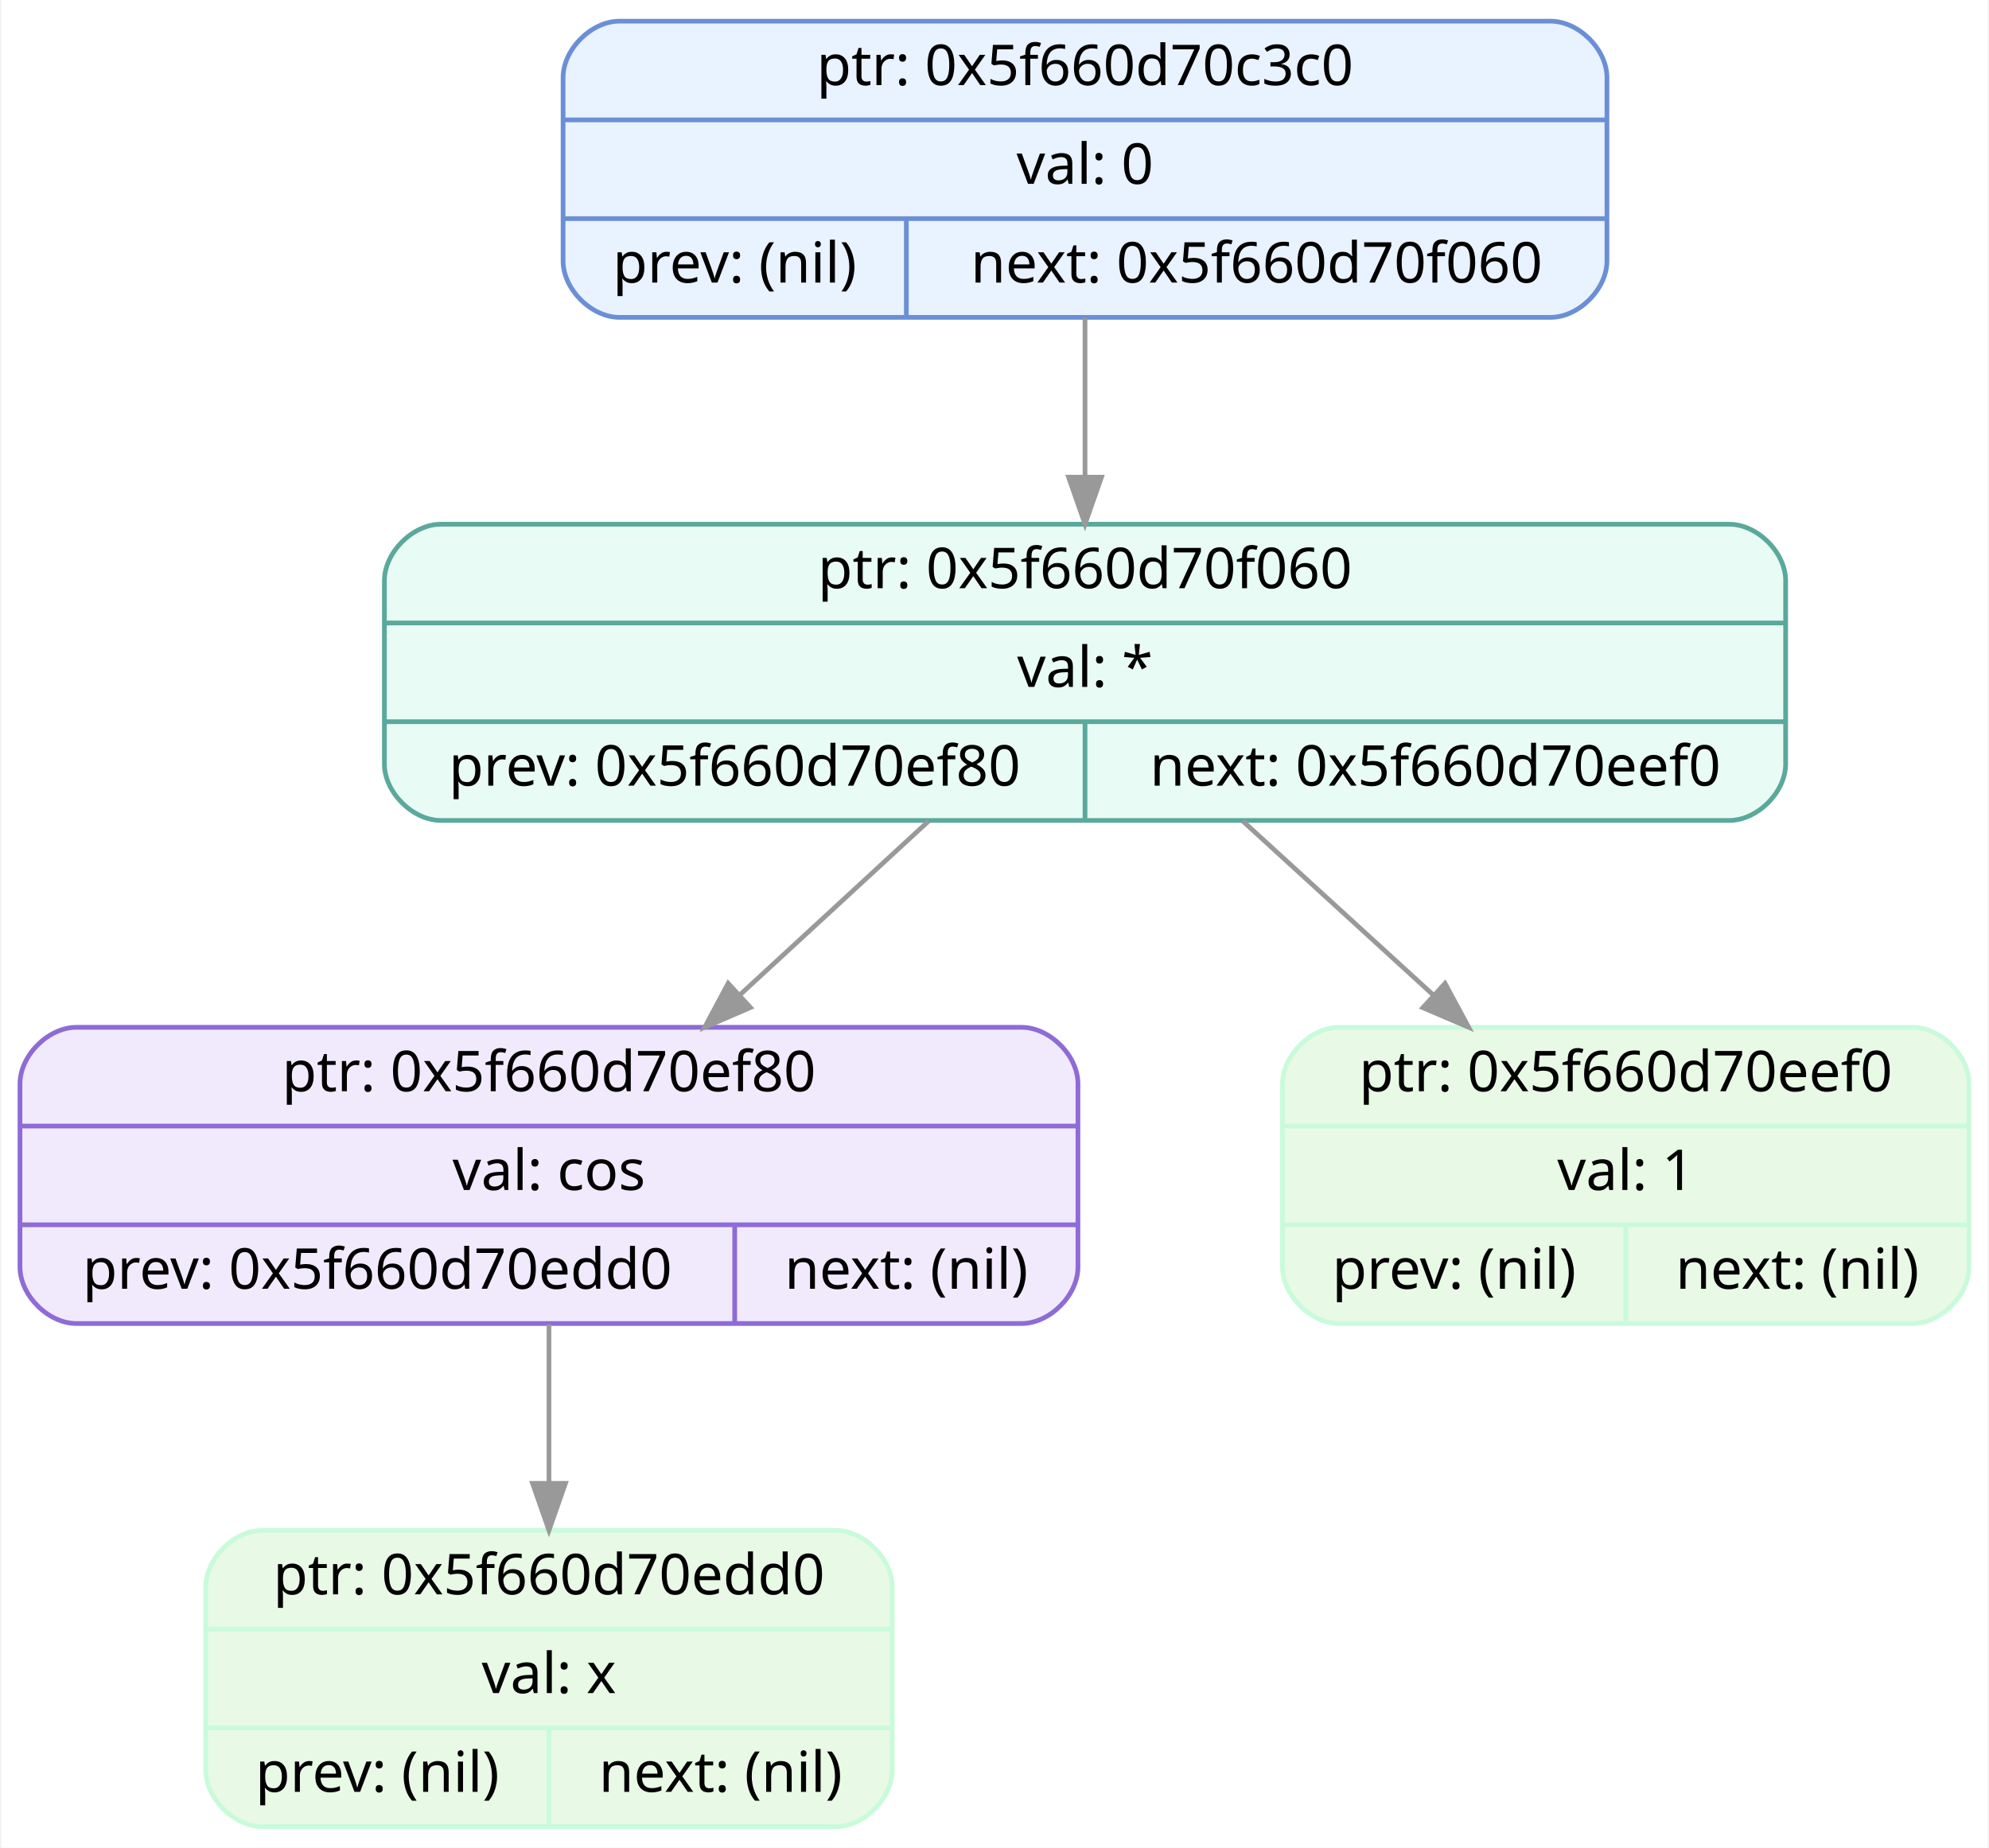
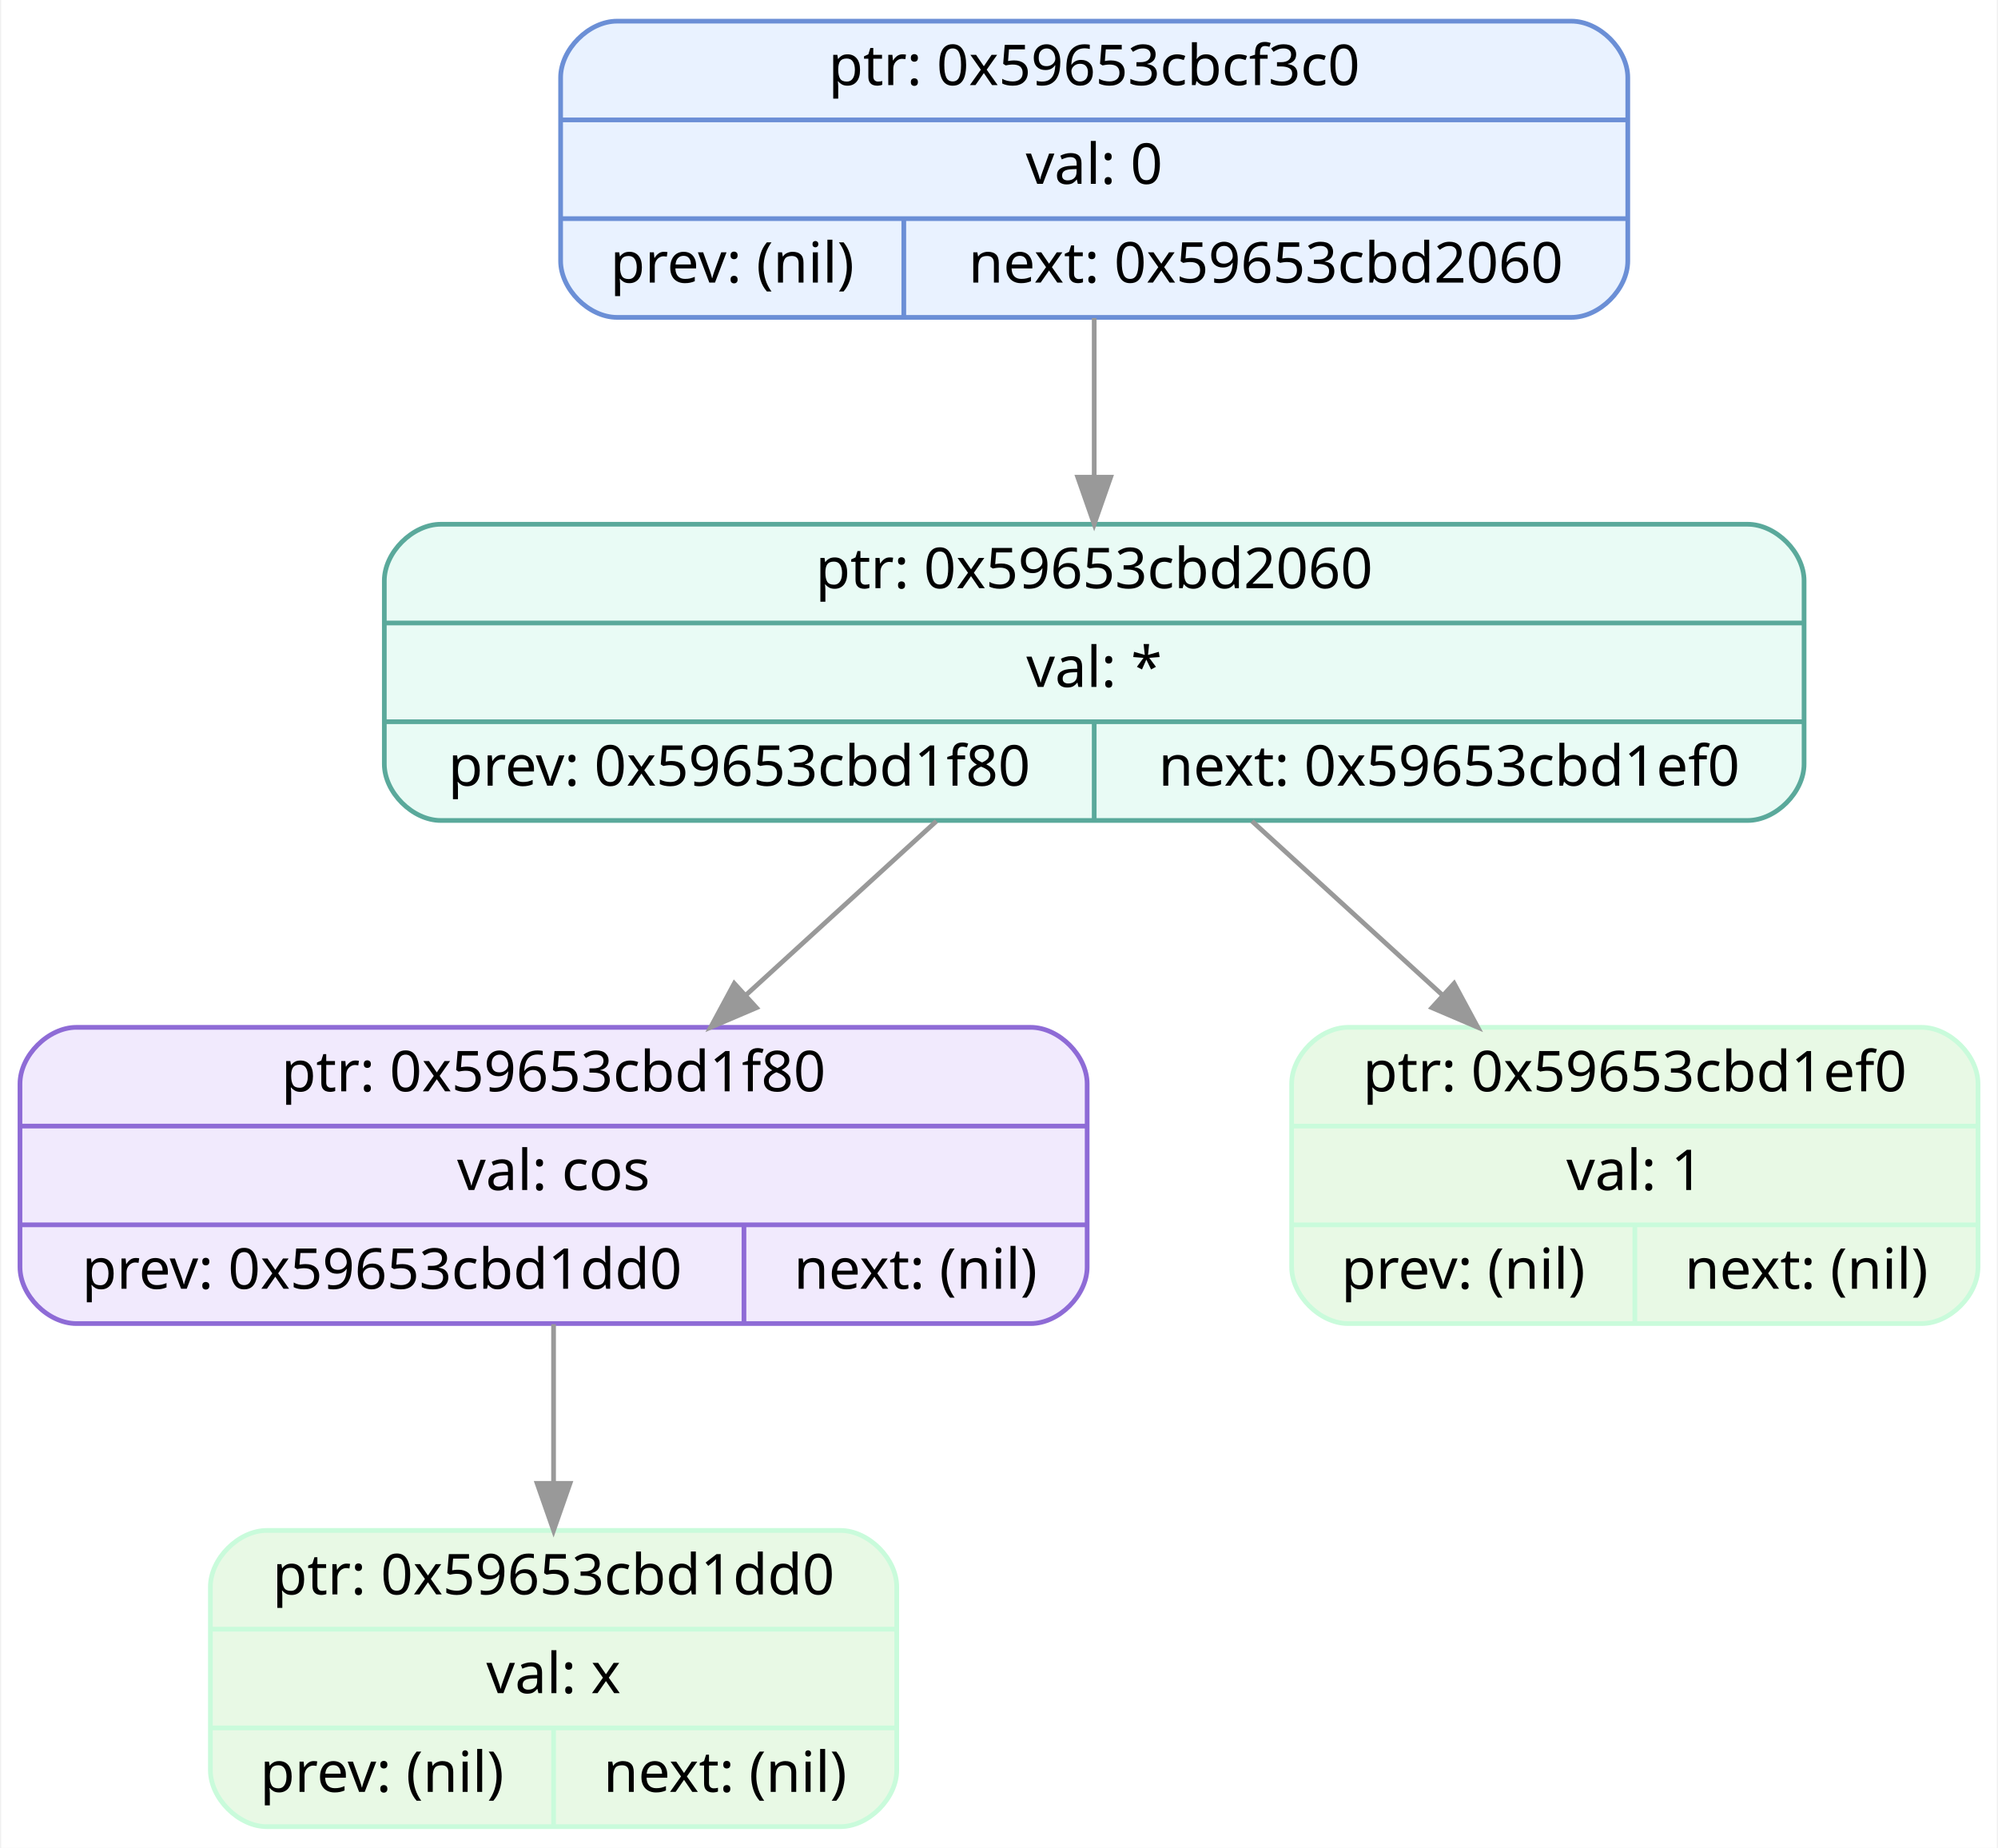
- <svg xmlns="http://www.w3.org/2000/svg" width="423pt" height="393pt" viewBox="0.00 0.00 422.50 393.00">
+ <svg xmlns="http://www.w3.org/2000/svg" width="425pt" height="393pt" viewBox="0.00 0.00 424.50 393.00">
  <g id="graph0" class="graph" transform="scale(1 1) rotate(0) translate(4 389)">
-     <polygon fill="white" stroke="transparent" points="-4,4 -4,-389 418.5,-389 418.5,4 -4,4" />
+     <polygon fill="white" stroke="transparent" points="-4,4 -4,-389 420.5,-389 420.5,4 -4,4" />
    <g id="node1" class="node">
-       <path fill="#e9f2ff" stroke="#6b8fd6" d="M127.5,-321.5C127.5,-321.5 325.5,-321.5 325.5,-321.5 331.5,-321.5 337.5,-327.5 337.5,-333.5 337.5,-333.5 337.5,-372.5 337.5,-372.5 337.5,-378.5 331.5,-384.5 325.5,-384.5 325.5,-384.5 127.5,-384.5 127.5,-384.5 121.5,-384.5 115.5,-378.5 115.5,-372.5 115.5,-372.5 115.5,-333.5 115.5,-333.5 115.5,-327.5 121.5,-321.5 127.5,-321.5" />
-       <text text-anchor="middle" x="226.5" y="-370.9" font-family="Fira Mono" font-size="12.00">ptr: 0x5f660d70c3c0</text>
-       <polyline fill="none" stroke="#6b8fd6" points="115.5,-363.5 337.5,-363.5 " />
-       <text text-anchor="middle" x="226.5" y="-349.9" font-family="Fira Mono" font-size="12.00">val: 0</text>
-       <polyline fill="none" stroke="#6b8fd6" points="115.5,-342.5 337.5,-342.5 " />
-       <text text-anchor="middle" x="152" y="-328.9" font-family="Fira Mono" font-size="12.00">prev: (nil)</text>
-       <polyline fill="none" stroke="#6b8fd6" points="188.5,-321.5 188.5,-342.5 " />
-       <text text-anchor="middle" x="263" y="-328.9" font-family="Fira Mono" font-size="12.00">next: 0x5f660d70f060</text>
+       <path fill="#e9f2ff" stroke="#6b8fd6" d="M127,-321.5C127,-321.5 330,-321.5 330,-321.5 336,-321.5 342,-327.5 342,-333.5 342,-333.5 342,-372.5 342,-372.5 342,-378.5 336,-384.5 330,-384.5 330,-384.5 127,-384.5 127,-384.5 121,-384.5 115,-378.5 115,-372.5 115,-372.5 115,-333.5 115,-333.5 115,-327.5 121,-321.5 127,-321.5" />
+       <text text-anchor="middle" x="228.5" y="-370.9" font-family="Fira Mono" font-size="12.00">ptr: 0x59653cbcf3c0</text>
+       <polyline fill="none" stroke="#6b8fd6" points="115,-363.5 342,-363.5 " />
+       <text text-anchor="middle" x="228.5" y="-349.9" font-family="Fira Mono" font-size="12.00">val: 0</text>
+       <polyline fill="none" stroke="#6b8fd6" points="115,-342.5 342,-342.5 " />
+       <text text-anchor="middle" x="151.5" y="-328.9" font-family="Fira Mono" font-size="12.00">prev: (nil)</text>
+       <polyline fill="none" stroke="#6b8fd6" points="188,-321.5 188,-342.5 " />
+       <text text-anchor="middle" x="265" y="-328.9" font-family="Fira Mono" font-size="12.00">next: 0x59653cbd2060</text>
    </g>
    <g id="node2" class="node">
-       <path fill="#e9fbf5" stroke="#5aa99b" d="M89.5,-214.5C89.5,-214.5 363.5,-214.5 363.5,-214.5 369.5,-214.5 375.5,-220.5 375.5,-226.5 375.5,-226.5 375.5,-265.5 375.5,-265.5 375.5,-271.5 369.5,-277.5 363.5,-277.5 363.5,-277.5 89.5,-277.5 89.5,-277.5 83.5,-277.5 77.5,-271.5 77.5,-265.5 77.5,-265.5 77.5,-226.5 77.5,-226.5 77.5,-220.5 83.5,-214.5 89.5,-214.5" />
-       <text text-anchor="middle" x="226.5" y="-263.9" font-family="Fira Mono" font-size="12.00">ptr: 0x5f660d70f060</text>
-       <polyline fill="none" stroke="#5aa99b" points="77.5,-256.5 375.5,-256.5 " />
-       <text text-anchor="middle" x="226.5" y="-242.9" font-family="Fira Mono" font-size="12.00">val: *</text>
-       <polyline fill="none" stroke="#5aa99b" points="77.5,-235.5 375.5,-235.5 " />
-       <text text-anchor="middle" x="152" y="-221.9" font-family="Fira Mono" font-size="12.00">prev: 0x5f660d70ef80</text>
-       <polyline fill="none" stroke="#5aa99b" points="226.5,-214.5 226.5,-235.5 " />
-       <text text-anchor="middle" x="301" y="-221.9" font-family="Fira Mono" font-size="12.00">next: 0x5f660d70eef0</text>
+       <path fill="#e9fbf5" stroke="#5aa99b" d="M89.5,-214.5C89.5,-214.5 367.5,-214.5 367.5,-214.5 373.5,-214.5 379.5,-220.5 379.5,-226.5 379.5,-226.5 379.5,-265.5 379.5,-265.5 379.5,-271.5 373.5,-277.5 367.5,-277.5 367.5,-277.5 89.5,-277.5 89.5,-277.5 83.5,-277.5 77.5,-271.5 77.5,-265.5 77.5,-265.5 77.5,-226.5 77.5,-226.5 77.5,-220.5 83.5,-214.5 89.5,-214.5" />
+       <text text-anchor="middle" x="228.5" y="-263.9" font-family="Fira Mono" font-size="12.00">ptr: 0x59653cbd2060</text>
+       <polyline fill="none" stroke="#5aa99b" points="77.5,-256.5 379.5,-256.5 " />
+       <text text-anchor="middle" x="228.5" y="-242.9" font-family="Fira Mono" font-size="12.00">val: *</text>
+       <polyline fill="none" stroke="#5aa99b" points="77.5,-235.5 379.5,-235.5 " />
+       <text text-anchor="middle" x="153" y="-221.9" font-family="Fira Mono" font-size="12.00">prev: 0x59653cbd1f80</text>
+       <polyline fill="none" stroke="#5aa99b" points="228.5,-214.5 228.5,-235.5 " />
+       <text text-anchor="middle" x="304" y="-221.9" font-family="Fira Mono" font-size="12.00">next: 0x59653cbd1ef0</text>
    </g>
    <g id="edge1" class="edge">
-       <path fill="none" stroke="#999999" d="M226.5,-321.35C226.5,-310.78 226.5,-298.78 226.5,-287.54" />
-       <polygon fill="#999999" stroke="#999999" points="230,-287.51 226.5,-277.51 223,-287.51 230,-287.51" />
+       <path fill="none" stroke="#999999" d="M228.5,-321.35C228.5,-310.78 228.5,-298.78 228.5,-287.54" />
+       <polygon fill="#999999" stroke="#999999" points="232,-287.51 228.5,-277.51 225,-287.51 232,-287.51" />
    </g>
    <g id="node3" class="node">
-       <path fill="#f1eafd" stroke="#8e6bd6" d="M12,-107.5C12,-107.5 213,-107.5 213,-107.5 219,-107.5 225,-113.5 225,-119.5 225,-119.5 225,-158.5 225,-158.5 225,-164.5 219,-170.5 213,-170.5 213,-170.5 12,-170.5 12,-170.5 6,-170.5 0,-164.5 0,-158.5 0,-158.5 0,-119.5 0,-119.5 0,-113.5 6,-107.5 12,-107.5" />
-       <text text-anchor="middle" x="112.5" y="-156.9" font-family="Fira Mono" font-size="12.00">ptr: 0x5f660d70ef80</text>
-       <polyline fill="none" stroke="#8e6bd6" points="0,-149.5 225,-149.5 " />
-       <text text-anchor="middle" x="112.5" y="-135.9" font-family="Fira Mono" font-size="12.00">val: cos</text>
-       <polyline fill="none" stroke="#8e6bd6" points="0,-128.5 225,-128.5 " />
-       <text text-anchor="middle" x="76" y="-114.9" font-family="Fira Mono" font-size="12.00">prev: 0x5f660d70edd0</text>
-       <polyline fill="none" stroke="#8e6bd6" points="152,-107.5 152,-128.5 " />
-       <text text-anchor="middle" x="188.5" y="-114.9" font-family="Fira Mono" font-size="12.00">next: (nil)</text>
+       <path fill="#f1eafd" stroke="#8e6bd6" d="M12,-107.5C12,-107.5 215,-107.5 215,-107.5 221,-107.5 227,-113.5 227,-119.5 227,-119.5 227,-158.5 227,-158.5 227,-164.5 221,-170.5 215,-170.5 215,-170.5 12,-170.5 12,-170.5 6,-170.5 0,-164.5 0,-158.5 0,-158.5 0,-119.5 0,-119.5 0,-113.5 6,-107.5 12,-107.5" />
+       <text text-anchor="middle" x="113.5" y="-156.9" font-family="Fira Mono" font-size="12.00">ptr: 0x59653cbd1f80</text>
+       <polyline fill="none" stroke="#8e6bd6" points="0,-149.5 227,-149.5 " />
+       <text text-anchor="middle" x="113.5" y="-135.9" font-family="Fira Mono" font-size="12.00">val: cos</text>
+       <polyline fill="none" stroke="#8e6bd6" points="0,-128.5 227,-128.5 " />
+       <text text-anchor="middle" x="77" y="-114.9" font-family="Fira Mono" font-size="12.00">prev: 0x59653cbd1dd0</text>
+       <polyline fill="none" stroke="#8e6bd6" points="154,-107.5 154,-128.5 " />
+       <text text-anchor="middle" x="190.5" y="-114.9" font-family="Fira Mono" font-size="12.00">next: (nil)</text>
    </g>
    <g id="edge2" class="edge">
-       <path fill="none" stroke="#999999" d="M193.22,-214.35C180.69,-202.81 166.31,-189.56 153.18,-177.47" />
-       <polygon fill="#999999" stroke="#999999" points="155.35,-174.71 145.62,-170.51 150.61,-179.86 155.35,-174.71" />
+       <path fill="none" stroke="#999999" d="M194.93,-214.35C182.29,-202.81 167.78,-189.56 154.54,-177.47" />
+       <polygon fill="#999999" stroke="#999999" points="156.66,-174.67 146.91,-170.51 151.94,-179.84 156.66,-174.67" />
    </g>
    <g id="node5" class="node">
-       <path fill="#e8f9e5" stroke="#c9fbdb" d="M280.5,-107.5C280.5,-107.5 402.5,-107.5 402.5,-107.5 408.5,-107.5 414.5,-113.5 414.5,-119.5 414.5,-119.5 414.5,-158.5 414.5,-158.5 414.5,-164.5 408.5,-170.5 402.5,-170.5 402.5,-170.5 280.5,-170.5 280.5,-170.5 274.5,-170.5 268.5,-164.5 268.5,-158.5 268.5,-158.5 268.5,-119.5 268.5,-119.5 268.5,-113.5 274.5,-107.5 280.5,-107.5" />
-       <text text-anchor="middle" x="341.5" y="-156.9" font-family="Fira Mono" font-size="12.00">ptr: 0x5f660d70eef0</text>
-       <polyline fill="none" stroke="#c9fbdb" points="268.5,-149.5 414.5,-149.5 " />
-       <text text-anchor="middle" x="341.5" y="-135.9" font-family="Fira Mono" font-size="12.00">val: 1</text>
-       <polyline fill="none" stroke="#c9fbdb" points="268.5,-128.5 414.5,-128.5 " />
-       <text text-anchor="middle" x="305" y="-114.9" font-family="Fira Mono" font-size="12.00">prev: (nil)</text>
-       <polyline fill="none" stroke="#c9fbdb" points="341.5,-107.5 341.5,-128.5 " />
-       <text text-anchor="middle" x="378" y="-114.9" font-family="Fira Mono" font-size="12.00">next: (nil)</text>
+       <path fill="#e8f9e5" stroke="#c9fbdb" d="M282.5,-107.5C282.5,-107.5 404.5,-107.5 404.5,-107.5 410.5,-107.5 416.5,-113.5 416.5,-119.5 416.5,-119.5 416.5,-158.5 416.5,-158.5 416.5,-164.5 410.5,-170.5 404.5,-170.5 404.5,-170.5 282.5,-170.5 282.5,-170.5 276.5,-170.5 270.5,-164.5 270.5,-158.5 270.5,-158.5 270.5,-119.5 270.5,-119.5 270.5,-113.5 276.5,-107.5 282.5,-107.5" />
+       <text text-anchor="middle" x="343.5" y="-156.9" font-family="Fira Mono" font-size="12.00">ptr: 0x59653cbd1ef0</text>
+       <polyline fill="none" stroke="#c9fbdb" points="270.5,-149.5 416.5,-149.5 " />
+       <text text-anchor="middle" x="343.5" y="-135.9" font-family="Fira Mono" font-size="12.00">val: 1</text>
+       <polyline fill="none" stroke="#c9fbdb" points="270.5,-128.5 416.5,-128.5 " />
+       <text text-anchor="middle" x="307" y="-114.9" font-family="Fira Mono" font-size="12.00">prev: (nil)</text>
+       <polyline fill="none" stroke="#c9fbdb" points="343.5,-107.5 343.5,-128.5 " />
+       <text text-anchor="middle" x="380" y="-114.9" font-family="Fira Mono" font-size="12.00">next: (nil)</text>
    </g>
    <g id="edge3" class="edge">
-       <path fill="none" stroke="#999999" d="M260.07,-214.35C272.71,-202.81 287.22,-189.56 300.46,-177.47" />
-       <polygon fill="#999999" stroke="#999999" points="303.06,-179.84 308.09,-170.51 298.34,-174.67 303.06,-179.84" />
+       <path fill="none" stroke="#999999" d="M262.07,-214.35C274.71,-202.81 289.22,-189.56 302.46,-177.47" />
+       <polygon fill="#999999" stroke="#999999" points="305.06,-179.84 310.09,-170.51 300.34,-174.67 305.06,-179.84" />
    </g>
    <g id="node4" class="node">
-       <path fill="#e8f9e5" stroke="#c9fbdb" d="M51.5,-0.5C51.5,-0.5 173.5,-0.5 173.5,-0.5 179.5,-0.5 185.5,-6.5 185.5,-12.5 185.5,-12.5 185.5,-51.5 185.5,-51.5 185.5,-57.5 179.5,-63.5 173.5,-63.5 173.5,-63.5 51.5,-63.5 51.5,-63.5 45.5,-63.5 39.5,-57.5 39.5,-51.5 39.5,-51.5 39.5,-12.5 39.5,-12.5 39.5,-6.5 45.5,-0.5 51.5,-0.5" />
-       <text text-anchor="middle" x="112.5" y="-49.9" font-family="Fira Mono" font-size="12.00">ptr: 0x5f660d70edd0</text>
-       <polyline fill="none" stroke="#c9fbdb" points="39.5,-42.5 185.5,-42.5 " />
-       <text text-anchor="middle" x="112.5" y="-28.9" font-family="Fira Mono" font-size="12.00">val: x</text>
-       <polyline fill="none" stroke="#c9fbdb" points="39.5,-21.5 185.5,-21.5 " />
-       <text text-anchor="middle" x="76" y="-7.9" font-family="Fira Mono" font-size="12.00">prev: (nil)</text>
-       <polyline fill="none" stroke="#c9fbdb" points="112.5,-0.5 112.5,-21.5 " />
-       <text text-anchor="middle" x="149" y="-7.9" font-family="Fira Mono" font-size="12.00">next: (nil)</text>
+       <path fill="#e8f9e5" stroke="#c9fbdb" d="M52.5,-0.5C52.5,-0.5 174.5,-0.5 174.5,-0.5 180.5,-0.5 186.5,-6.5 186.5,-12.5 186.5,-12.5 186.5,-51.5 186.5,-51.5 186.5,-57.5 180.5,-63.5 174.5,-63.5 174.5,-63.5 52.5,-63.5 52.5,-63.5 46.5,-63.5 40.5,-57.5 40.5,-51.5 40.5,-51.5 40.5,-12.5 40.5,-12.5 40.5,-6.5 46.5,-0.5 52.5,-0.5" />
+       <text text-anchor="middle" x="113.5" y="-49.9" font-family="Fira Mono" font-size="12.00">ptr: 0x59653cbd1dd0</text>
+       <polyline fill="none" stroke="#c9fbdb" points="40.5,-42.5 186.5,-42.5 " />
+       <text text-anchor="middle" x="113.5" y="-28.9" font-family="Fira Mono" font-size="12.00">val: x</text>
+       <polyline fill="none" stroke="#c9fbdb" points="40.5,-21.5 186.5,-21.5 " />
+       <text text-anchor="middle" x="77" y="-7.9" font-family="Fira Mono" font-size="12.00">prev: (nil)</text>
+       <polyline fill="none" stroke="#c9fbdb" points="113.5,-0.5 113.5,-21.5 " />
+       <text text-anchor="middle" x="150" y="-7.9" font-family="Fira Mono" font-size="12.00">next: (nil)</text>
    </g>
    <g id="edge4" class="edge">
-       <path fill="none" stroke="#999999" d="M112.5,-107.35C112.5,-96.78 112.5,-84.78 112.5,-73.54" />
-       <polygon fill="#999999" stroke="#999999" points="116,-73.51 112.5,-63.51 109,-73.51 116,-73.51" />
+       <path fill="none" stroke="#999999" d="M113.5,-107.35C113.5,-96.78 113.5,-84.78 113.5,-73.54" />
+       <polygon fill="#999999" stroke="#999999" points="117,-73.51 113.5,-63.51 110,-73.51 117,-73.51" />
    </g>
  </g>
</svg>
